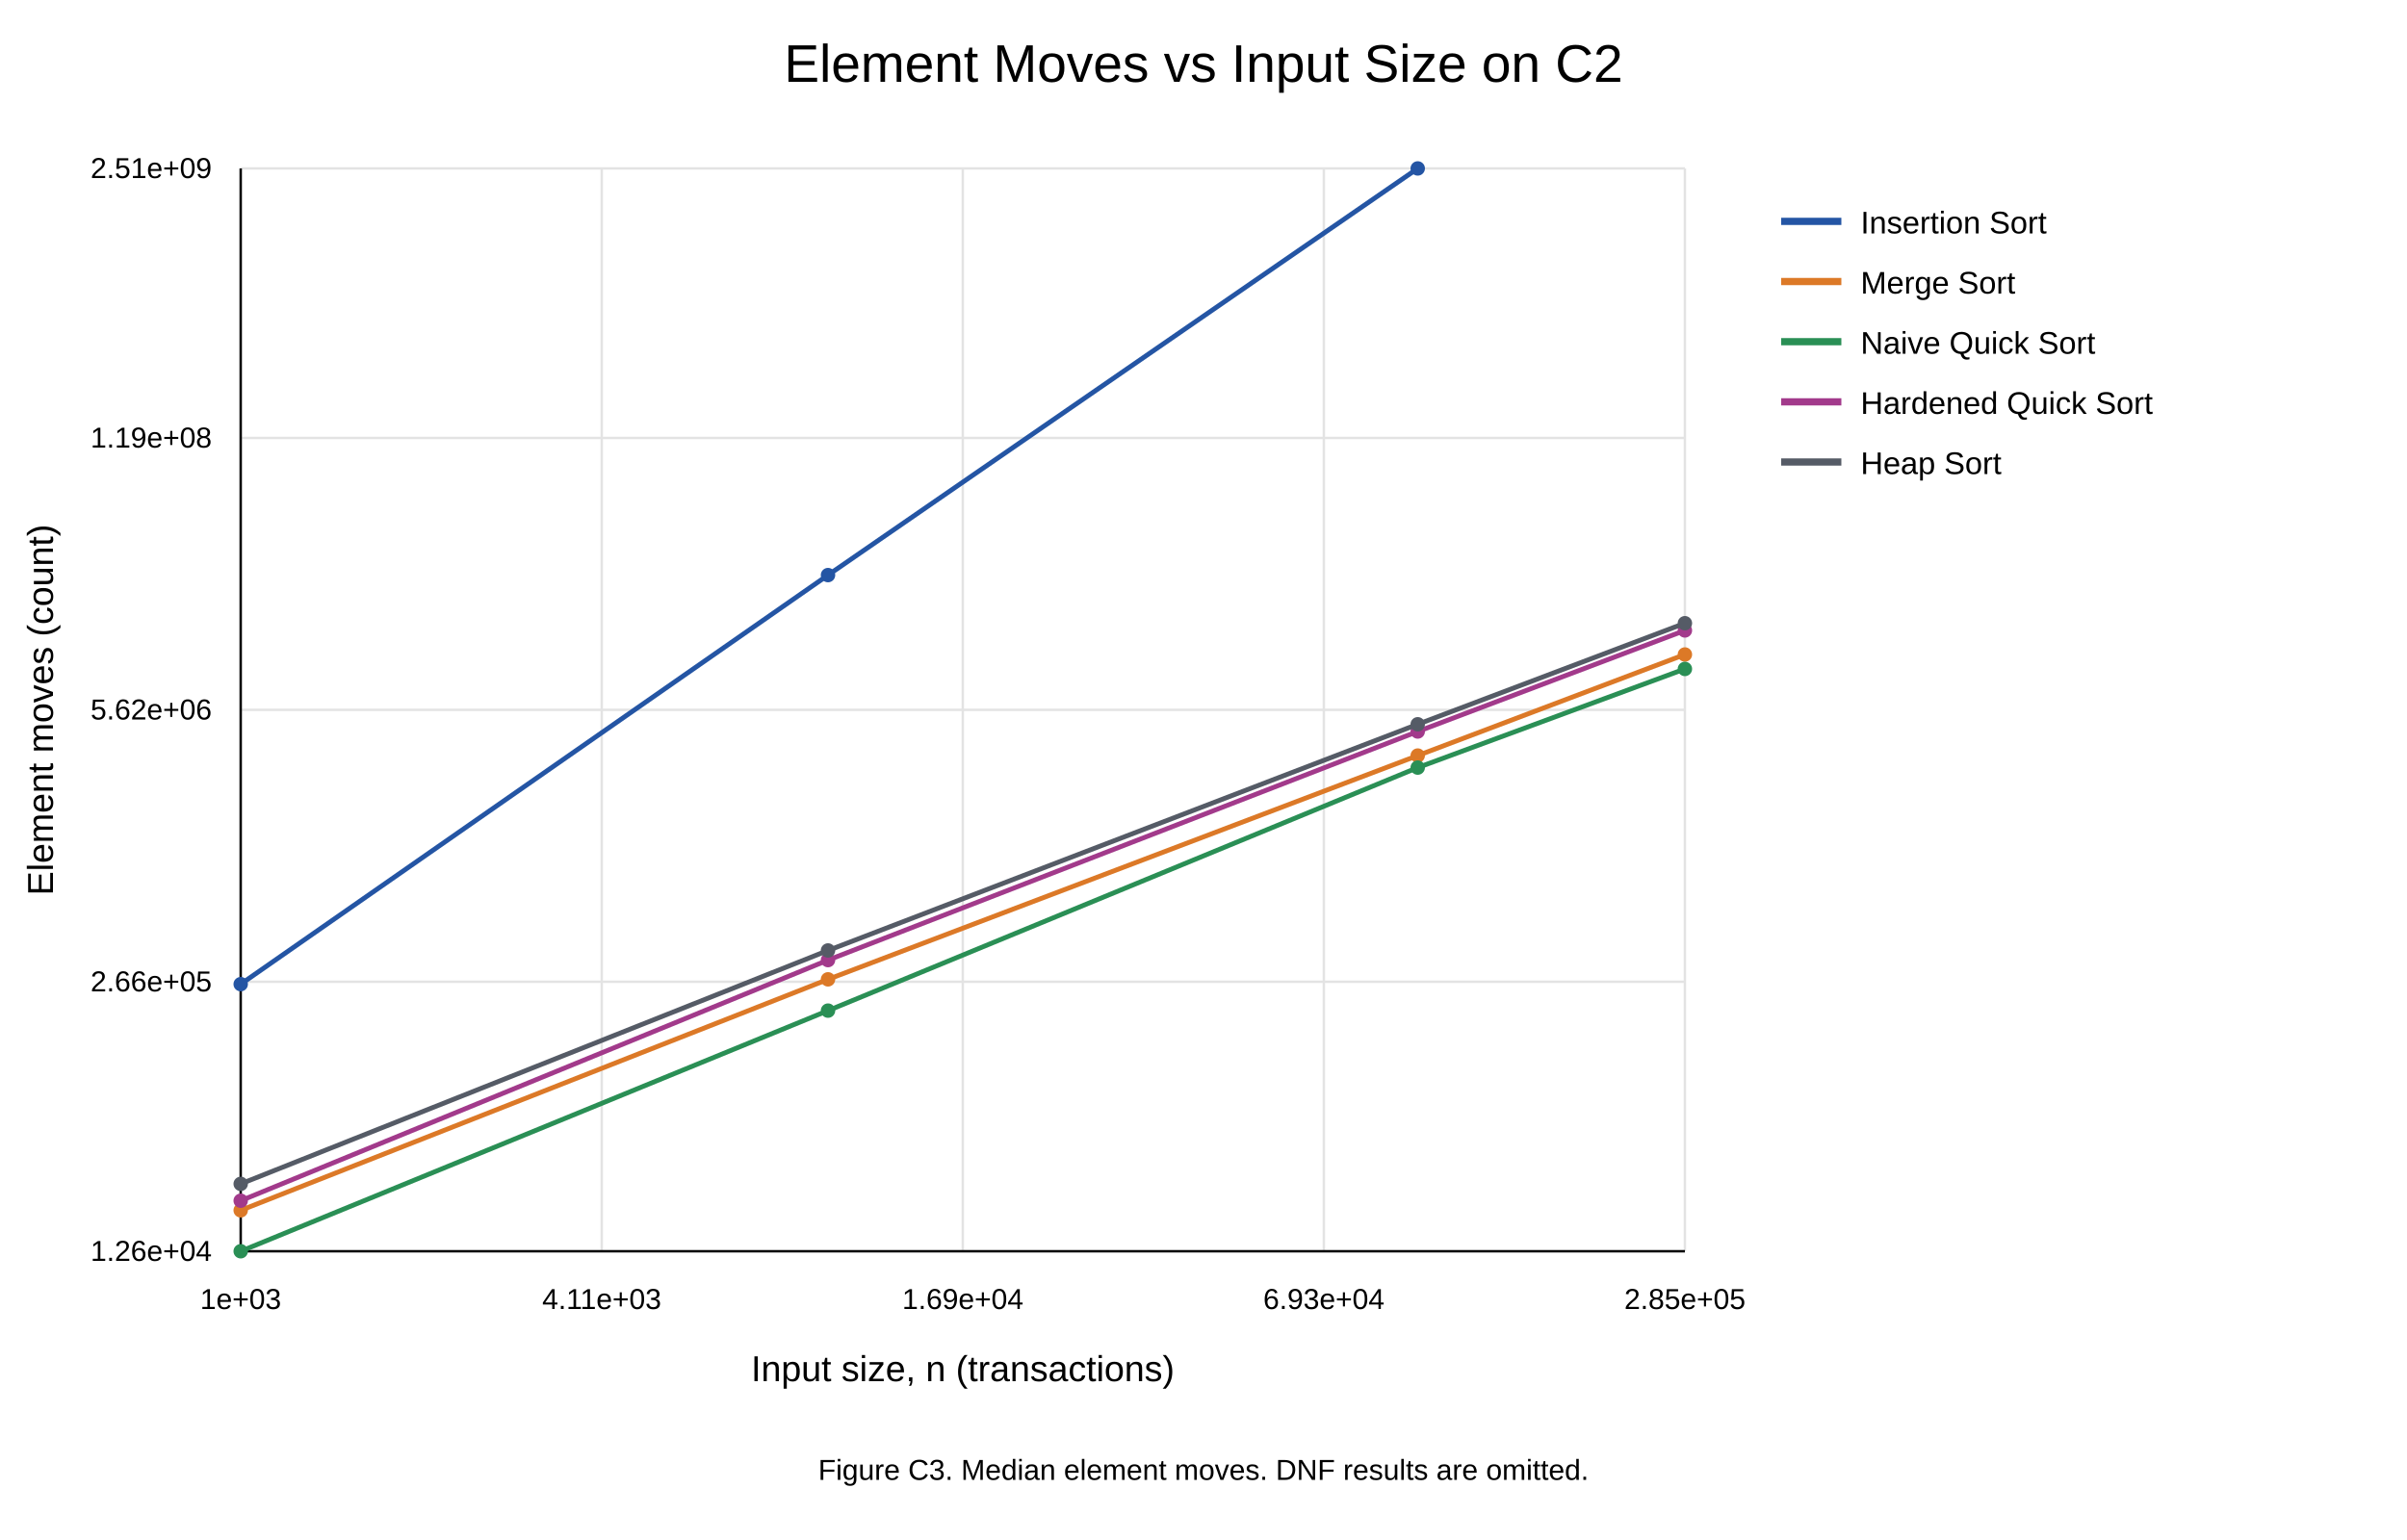
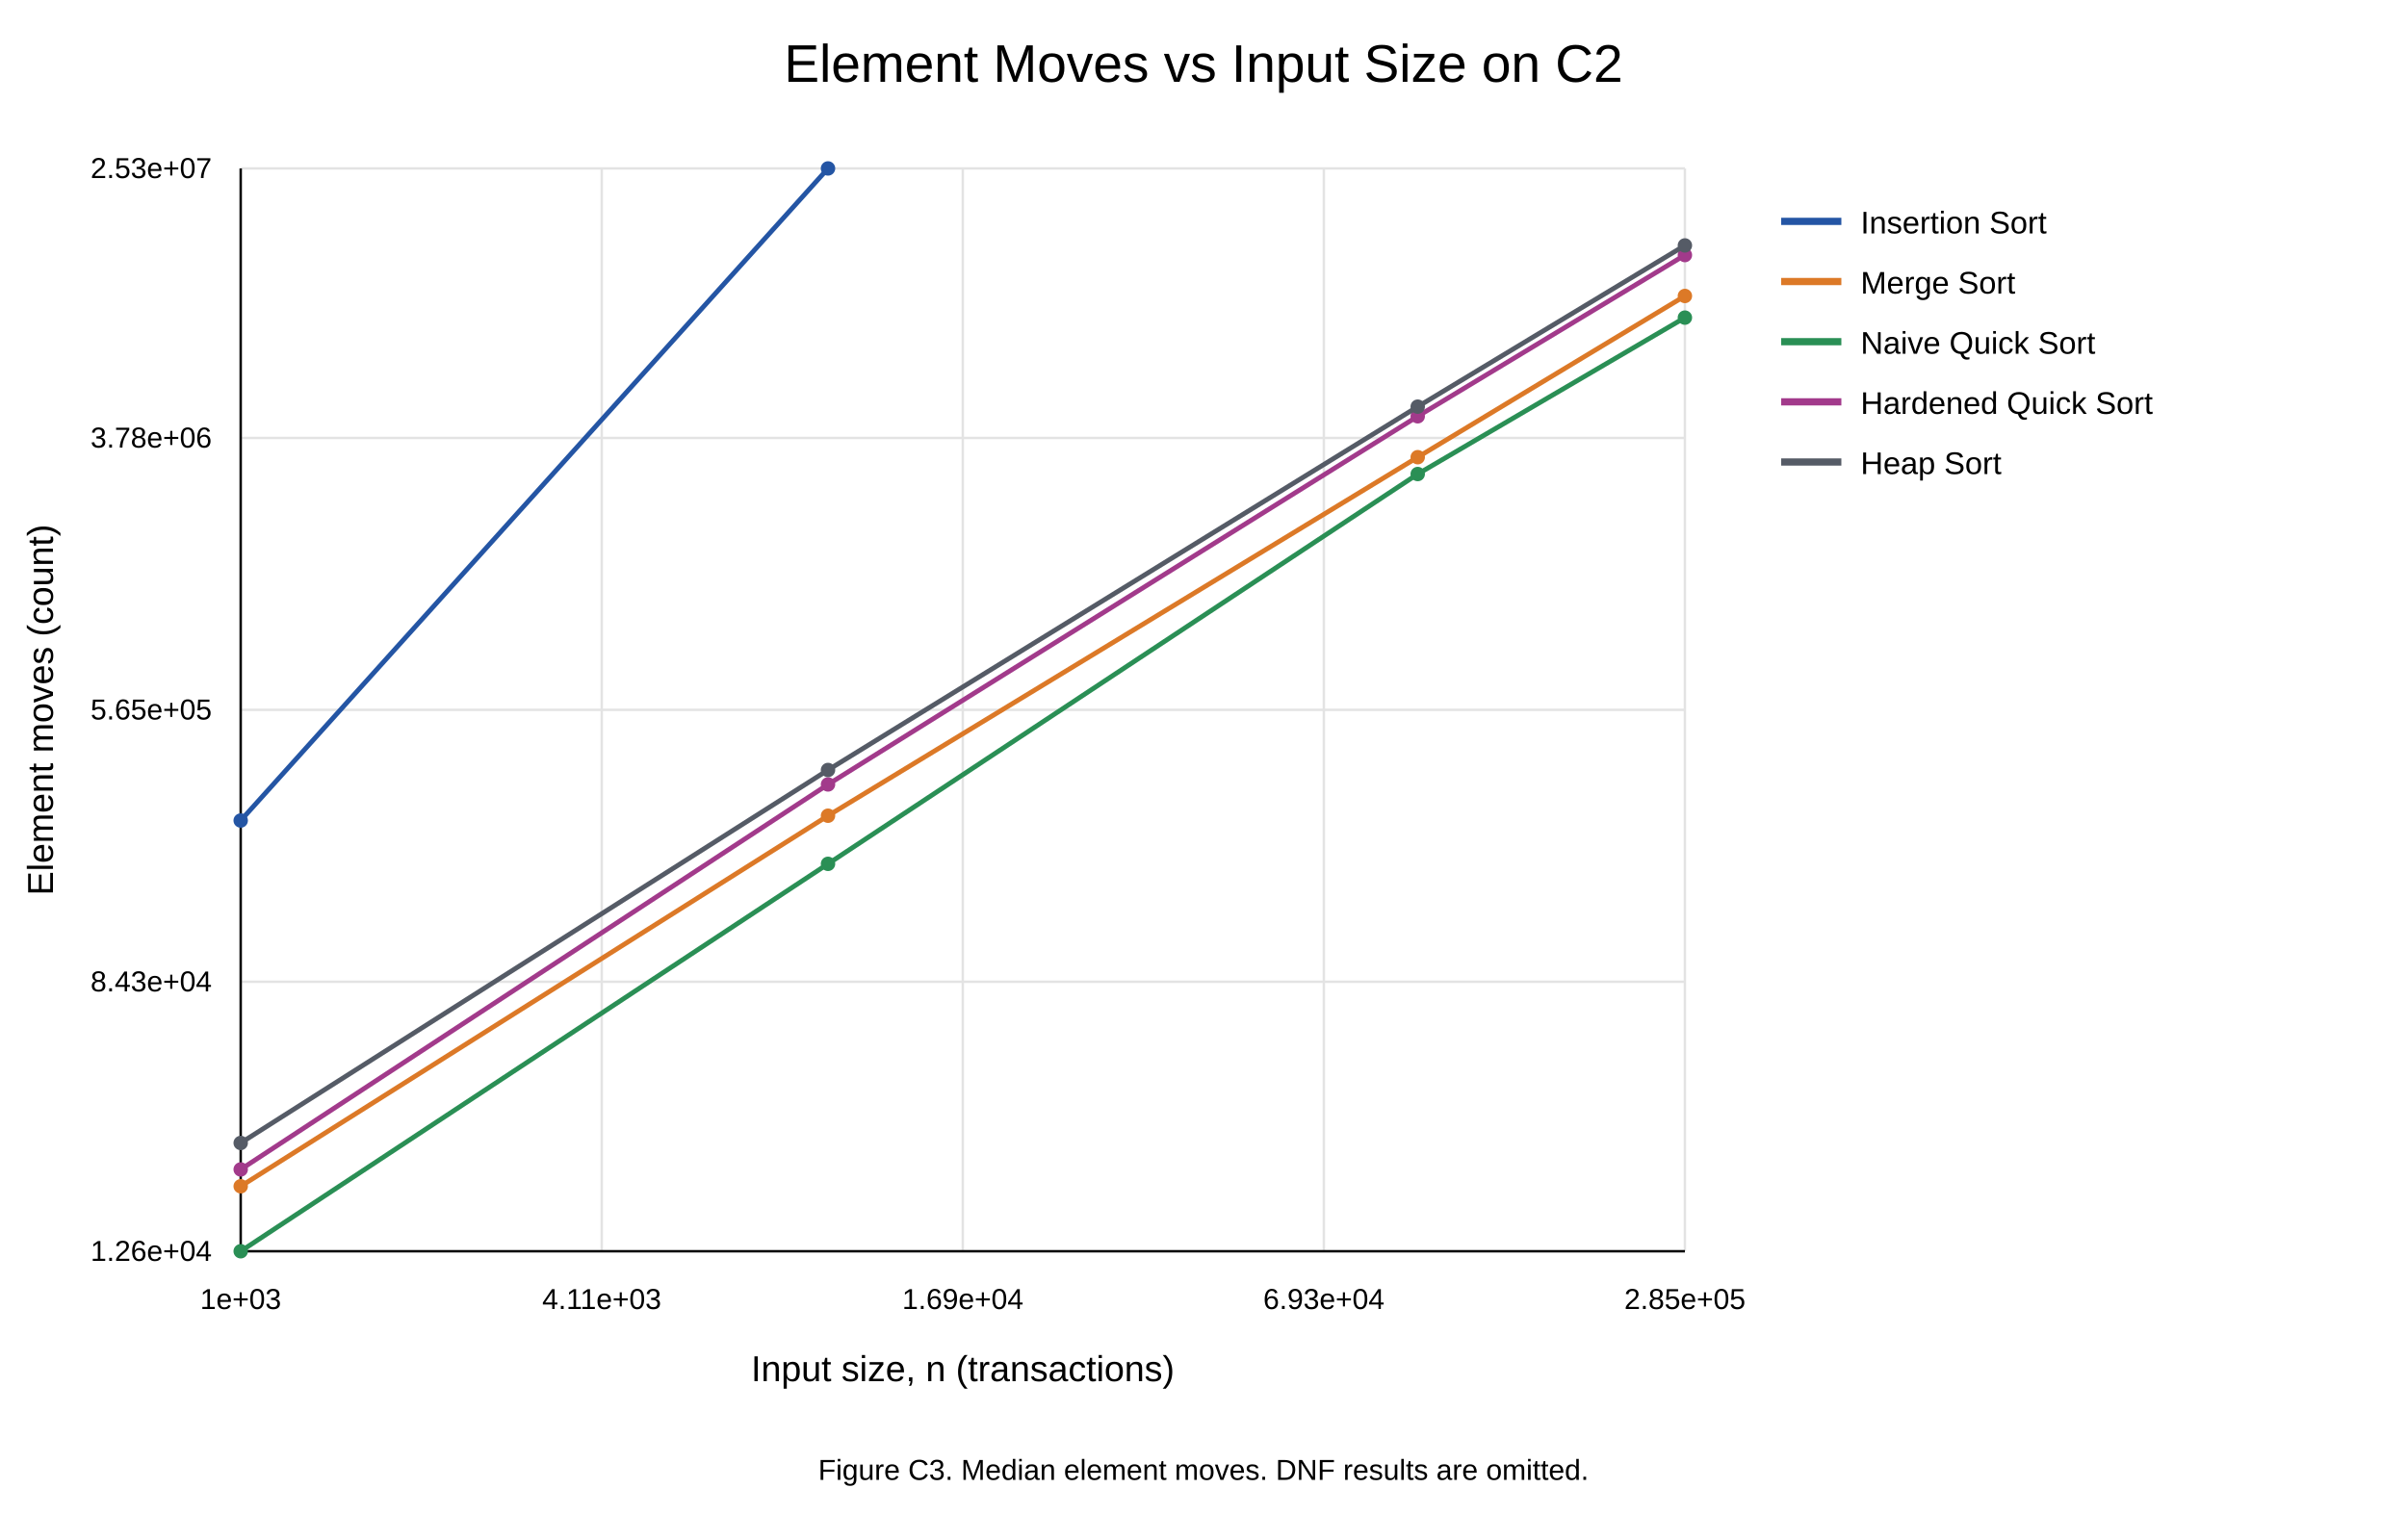
<svg xmlns="http://www.w3.org/2000/svg" width="1000" height="640" viewBox="0 0 1000 640">
  <rect width="100%" height="100%" fill="white" />
  <text x="500" y="34" text-anchor="middle" font-family="Arial" font-size="22">Element Moves vs Input Size on C2</text>
  <line x1="100" y1="70" x2="100" y2="520" stroke="#e3e3e3" />
  <line x1="100" y1="70" x2="700" y2="70" stroke="#e3e3e3" />
  <text x="100" y="544" text-anchor="middle" font-family="Arial" font-size="12">1e+03</text>
-   <text x="88" y="74" text-anchor="end" font-family="Arial" font-size="12">2.51e+09</text>
+   <text x="88" y="74" text-anchor="end" font-family="Arial" font-size="12">2.53e+07</text>
  <line x1="250" y1="70" x2="250" y2="520" stroke="#e3e3e3" />
  <line x1="100" y1="182" x2="700" y2="182" stroke="#e3e3e3" />
  <text x="250" y="544" text-anchor="middle" font-family="Arial" font-size="12">4.11e+03</text>
-   <text x="88" y="186" text-anchor="end" font-family="Arial" font-size="12">1.19e+08</text>
+   <text x="88" y="186" text-anchor="end" font-family="Arial" font-size="12">3.78e+06</text>
  <line x1="400" y1="70" x2="400" y2="520" stroke="#e3e3e3" />
  <line x1="100" y1="295" x2="700" y2="295" stroke="#e3e3e3" />
  <text x="400" y="544" text-anchor="middle" font-family="Arial" font-size="12">1.69e+04</text>
-   <text x="88" y="299" text-anchor="end" font-family="Arial" font-size="12">5.62e+06</text>
+   <text x="88" y="299" text-anchor="end" font-family="Arial" font-size="12">5.65e+05</text>
  <line x1="550" y1="70" x2="550" y2="520" stroke="#e3e3e3" />
  <line x1="100" y1="408" x2="700" y2="408" stroke="#e3e3e3" />
  <text x="550" y="544" text-anchor="middle" font-family="Arial" font-size="12">6.93e+04</text>
-   <text x="88" y="412" text-anchor="end" font-family="Arial" font-size="12">2.66e+05</text>
+   <text x="88" y="412" text-anchor="end" font-family="Arial" font-size="12">8.43e+04</text>
  <line x1="700" y1="70" x2="700" y2="520" stroke="#e3e3e3" />
  <line x1="100" y1="520" x2="700" y2="520" stroke="#e3e3e3" />
  <text x="700" y="544" text-anchor="middle" font-family="Arial" font-size="12">2.85e+05</text>
  <text x="88" y="524" text-anchor="end" font-family="Arial" font-size="12">1.26e+04</text>
  <line x1="100" y1="520" x2="700" y2="520" stroke="black" />
  <line x1="100" y1="70" x2="100" y2="520" stroke="black" />
  <text x="400" y="574" text-anchor="middle" font-family="Arial" font-size="15">Input size, n (transactions)</text>
  <text x="22" y="295" transform="rotate(-90 22 295)" text-anchor="middle" font-family="Arial" font-size="15">Element moves (count)</text>
-   <circle cx="100" cy="409" r="3" fill="#2455a4" />
-   <line x1="100" y1="409" x2="344" y2="239" stroke="#2455a4" stroke-width="2" />
-   <circle cx="344" cy="239" r="3" fill="#2455a4" />
-   <line x1="344" y1="239" x2="589" y2="70" stroke="#2455a4" stroke-width="2" />
-   <circle cx="589" cy="70" r="3" fill="#2455a4" />
+   <circle cx="100" cy="341" r="3" fill="#2455a4" />
+   <line x1="100" y1="341" x2="344" y2="70" stroke="#2455a4" stroke-width="2" />
+   <circle cx="344" cy="70" r="3" fill="#2455a4" />
  <line x1="740" y1="92" x2="765" y2="92" stroke="#2455a4" stroke-width="3" />
  <text x="773" y="97" font-family="Arial" font-size="13">Insertion Sort</text>
-   <circle cx="100" cy="503" r="3" fill="#dc7927" />
-   <line x1="100" y1="503" x2="344" y2="407" stroke="#dc7927" stroke-width="2" />
-   <circle cx="344" cy="407" r="3" fill="#dc7927" />
-   <line x1="344" y1="407" x2="589" y2="314" stroke="#dc7927" stroke-width="2" />
-   <circle cx="589" cy="314" r="3" fill="#dc7927" />
-   <line x1="589" y1="314" x2="700" y2="272" stroke="#dc7927" stroke-width="2" />
-   <circle cx="700" cy="272" r="3" fill="#dc7927" />
+   <circle cx="100" cy="493" r="3" fill="#dc7927" />
+   <line x1="100" y1="493" x2="344" y2="339" stroke="#dc7927" stroke-width="2" />
+   <circle cx="344" cy="339" r="3" fill="#dc7927" />
+   <line x1="344" y1="339" x2="589" y2="190" stroke="#dc7927" stroke-width="2" />
+   <circle cx="589" cy="190" r="3" fill="#dc7927" />
+   <line x1="589" y1="190" x2="700" y2="123" stroke="#dc7927" stroke-width="2" />
+   <circle cx="700" cy="123" r="3" fill="#dc7927" />
  <line x1="740" y1="117" x2="765" y2="117" stroke="#dc7927" stroke-width="3" />
  <text x="773" y="122" font-family="Arial" font-size="13">Merge Sort</text>
  <circle cx="100" cy="520" r="3" fill="#2a8f55" />
-   <line x1="100" y1="520" x2="344" y2="420" stroke="#2a8f55" stroke-width="2" />
-   <circle cx="344" cy="420" r="3" fill="#2a8f55" />
-   <line x1="344" y1="420" x2="589" y2="319" stroke="#2a8f55" stroke-width="2" />
-   <circle cx="589" cy="319" r="3" fill="#2a8f55" />
-   <line x1="589" y1="319" x2="700" y2="278" stroke="#2a8f55" stroke-width="2" />
-   <circle cx="700" cy="278" r="3" fill="#2a8f55" />
+   <line x1="100" y1="520" x2="344" y2="359" stroke="#2a8f55" stroke-width="2" />
+   <circle cx="344" cy="359" r="3" fill="#2a8f55" />
+   <line x1="344" y1="359" x2="589" y2="197" stroke="#2a8f55" stroke-width="2" />
+   <circle cx="589" cy="197" r="3" fill="#2a8f55" />
+   <line x1="589" y1="197" x2="700" y2="132" stroke="#2a8f55" stroke-width="2" />
+   <circle cx="700" cy="132" r="3" fill="#2a8f55" />
  <line x1="740" y1="142" x2="765" y2="142" stroke="#2a8f55" stroke-width="3" />
  <text x="773" y="147" font-family="Arial" font-size="13">Naive Quick Sort</text>
-   <circle cx="100" cy="499" r="3" fill="#a23a8b" />
-   <line x1="100" y1="499" x2="344" y2="399" stroke="#a23a8b" stroke-width="2" />
-   <circle cx="344" cy="399" r="3" fill="#a23a8b" />
-   <line x1="344" y1="399" x2="589" y2="304" stroke="#a23a8b" stroke-width="2" />
-   <circle cx="589" cy="304" r="3" fill="#a23a8b" />
-   <line x1="589" y1="304" x2="700" y2="262" stroke="#a23a8b" stroke-width="2" />
-   <circle cx="700" cy="262" r="3" fill="#a23a8b" />
+   <circle cx="100" cy="486" r="3" fill="#a23a8b" />
+   <line x1="100" y1="486" x2="344" y2="326" stroke="#a23a8b" stroke-width="2" />
+   <circle cx="344" cy="326" r="3" fill="#a23a8b" />
+   <line x1="344" y1="326" x2="589" y2="173" stroke="#a23a8b" stroke-width="2" />
+   <circle cx="589" cy="173" r="3" fill="#a23a8b" />
+   <line x1="589" y1="173" x2="700" y2="106" stroke="#a23a8b" stroke-width="2" />
+   <circle cx="700" cy="106" r="3" fill="#a23a8b" />
  <line x1="740" y1="167" x2="765" y2="167" stroke="#a23a8b" stroke-width="3" />
  <text x="773" y="172" font-family="Arial" font-size="13">Hardened Quick Sort</text>
-   <circle cx="100" cy="492" r="3" fill="#555b66" />
-   <line x1="100" y1="492" x2="344" y2="395" stroke="#555b66" stroke-width="2" />
-   <circle cx="344" cy="395" r="3" fill="#555b66" />
-   <line x1="344" y1="395" x2="589" y2="301" stroke="#555b66" stroke-width="2" />
-   <circle cx="589" cy="301" r="3" fill="#555b66" />
-   <line x1="589" y1="301" x2="700" y2="259" stroke="#555b66" stroke-width="2" />
-   <circle cx="700" cy="259" r="3" fill="#555b66" />
+   <circle cx="100" cy="475" r="3" fill="#555b66" />
+   <line x1="100" y1="475" x2="344" y2="320" stroke="#555b66" stroke-width="2" />
+   <circle cx="344" cy="320" r="3" fill="#555b66" />
+   <line x1="344" y1="320" x2="589" y2="169" stroke="#555b66" stroke-width="2" />
+   <circle cx="589" cy="169" r="3" fill="#555b66" />
+   <line x1="589" y1="169" x2="700" y2="102" stroke="#555b66" stroke-width="2" />
+   <circle cx="700" cy="102" r="3" fill="#555b66" />
  <line x1="740" y1="192" x2="765" y2="192" stroke="#555b66" stroke-width="3" />
  <text x="773" y="197" font-family="Arial" font-size="13">Heap Sort</text>
  <text x="500" y="615" text-anchor="middle" font-family="Arial" font-size="12">Figure C3. Median element moves. DNF results are omitted.</text>
</svg>
